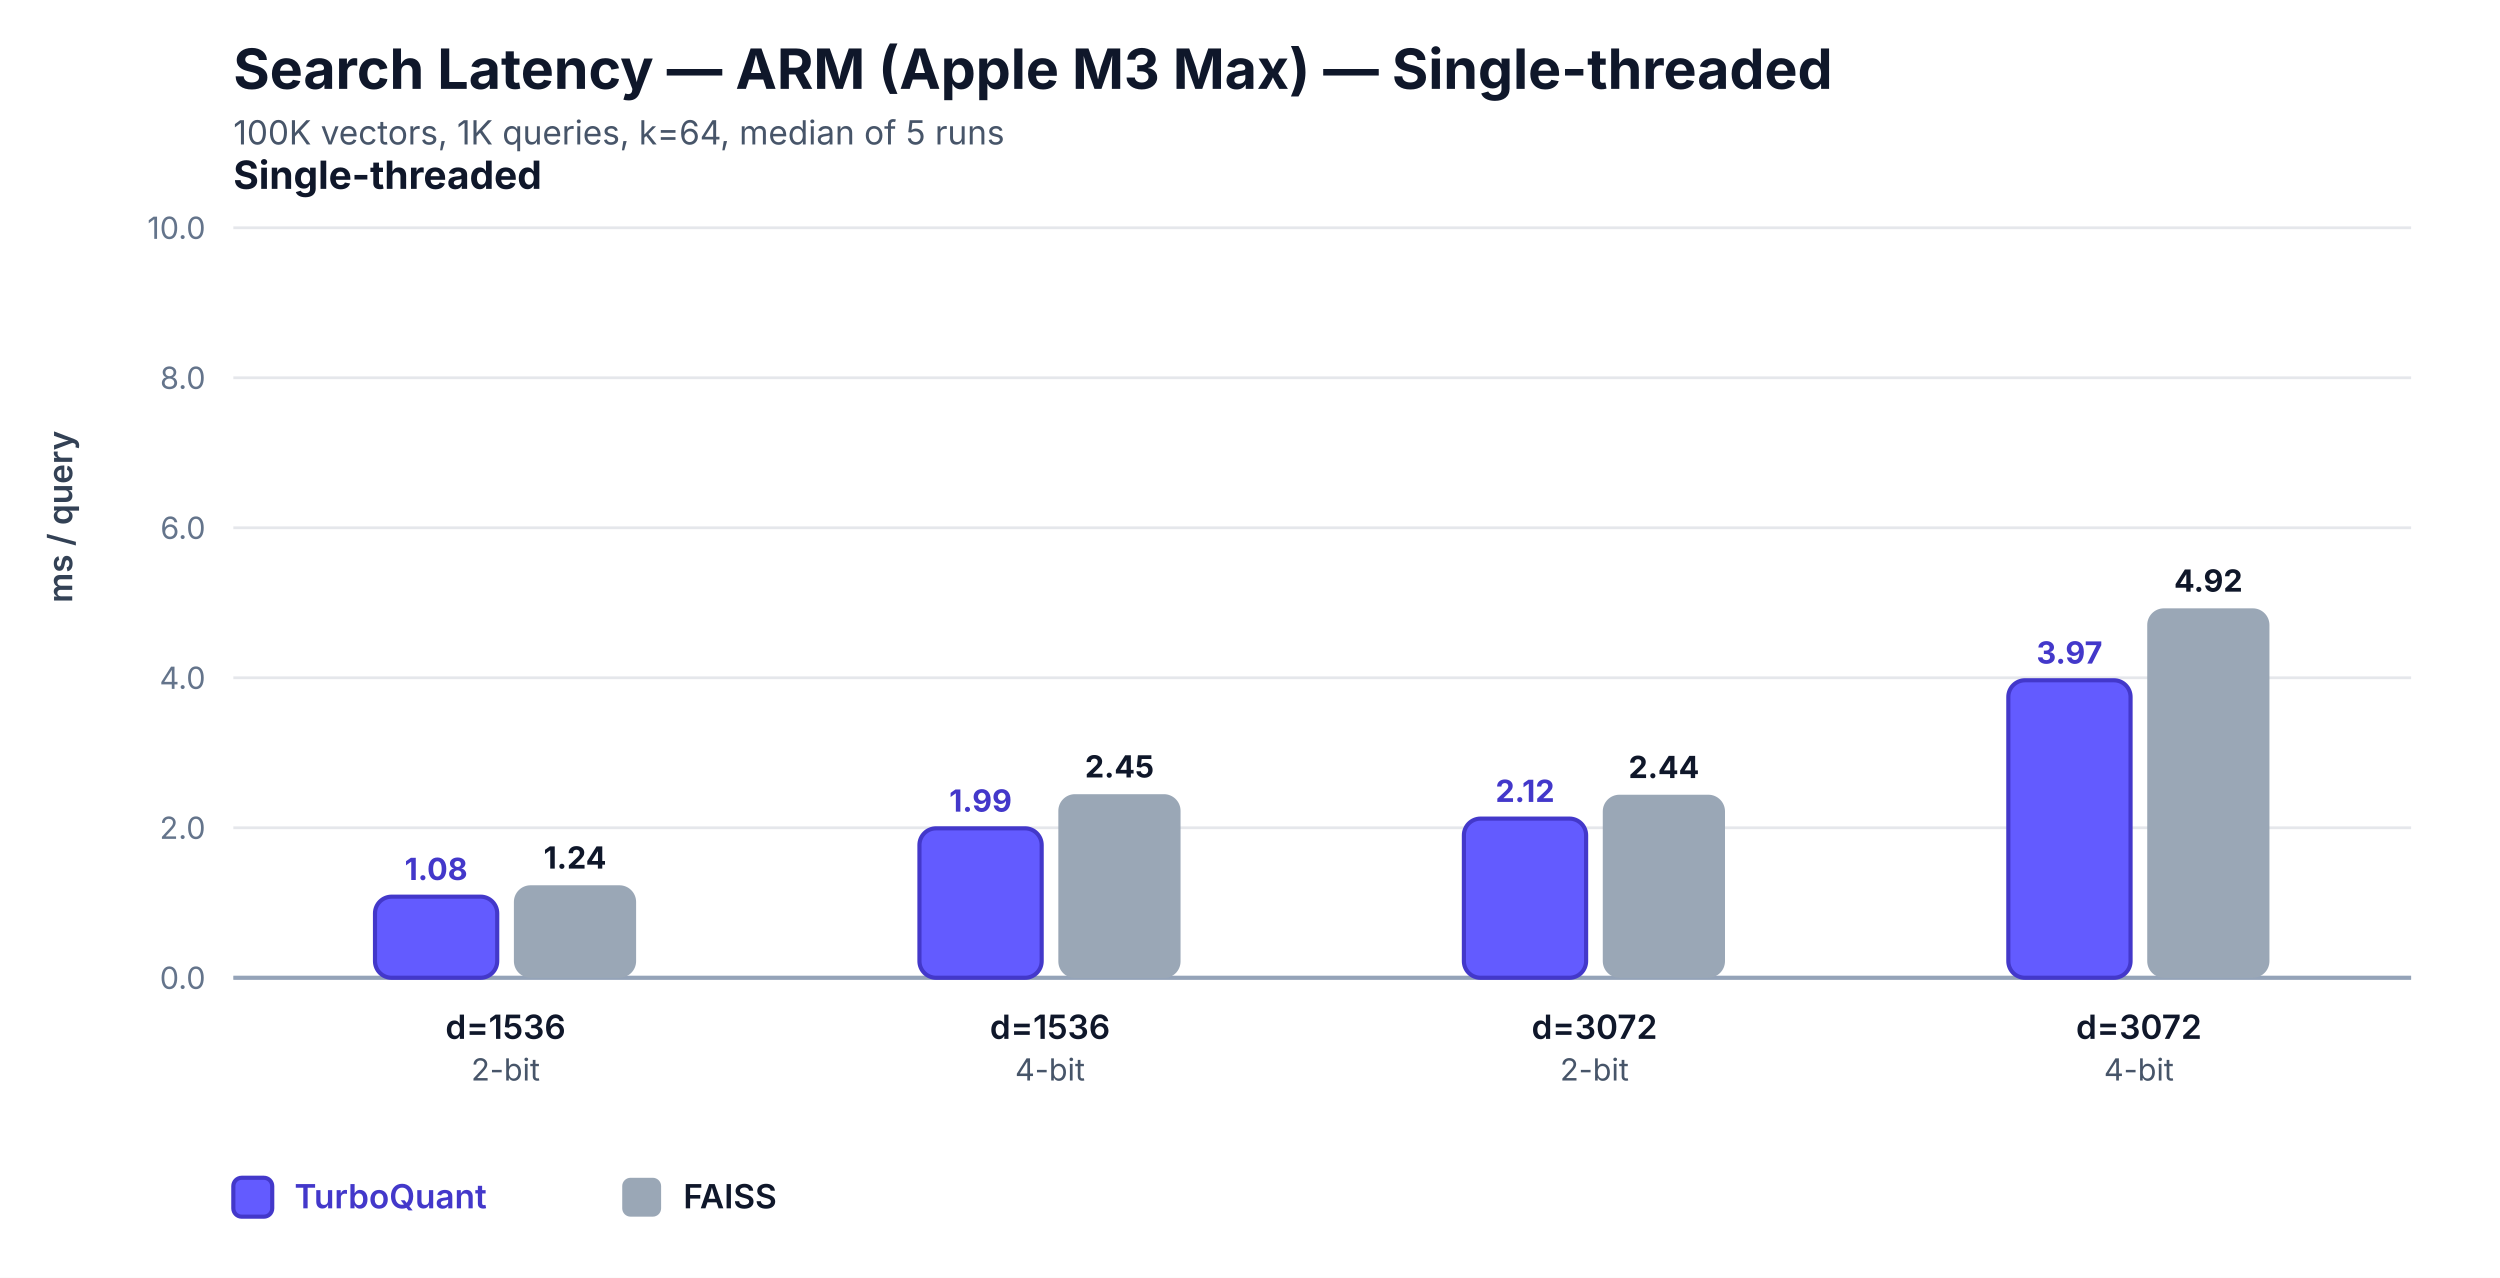
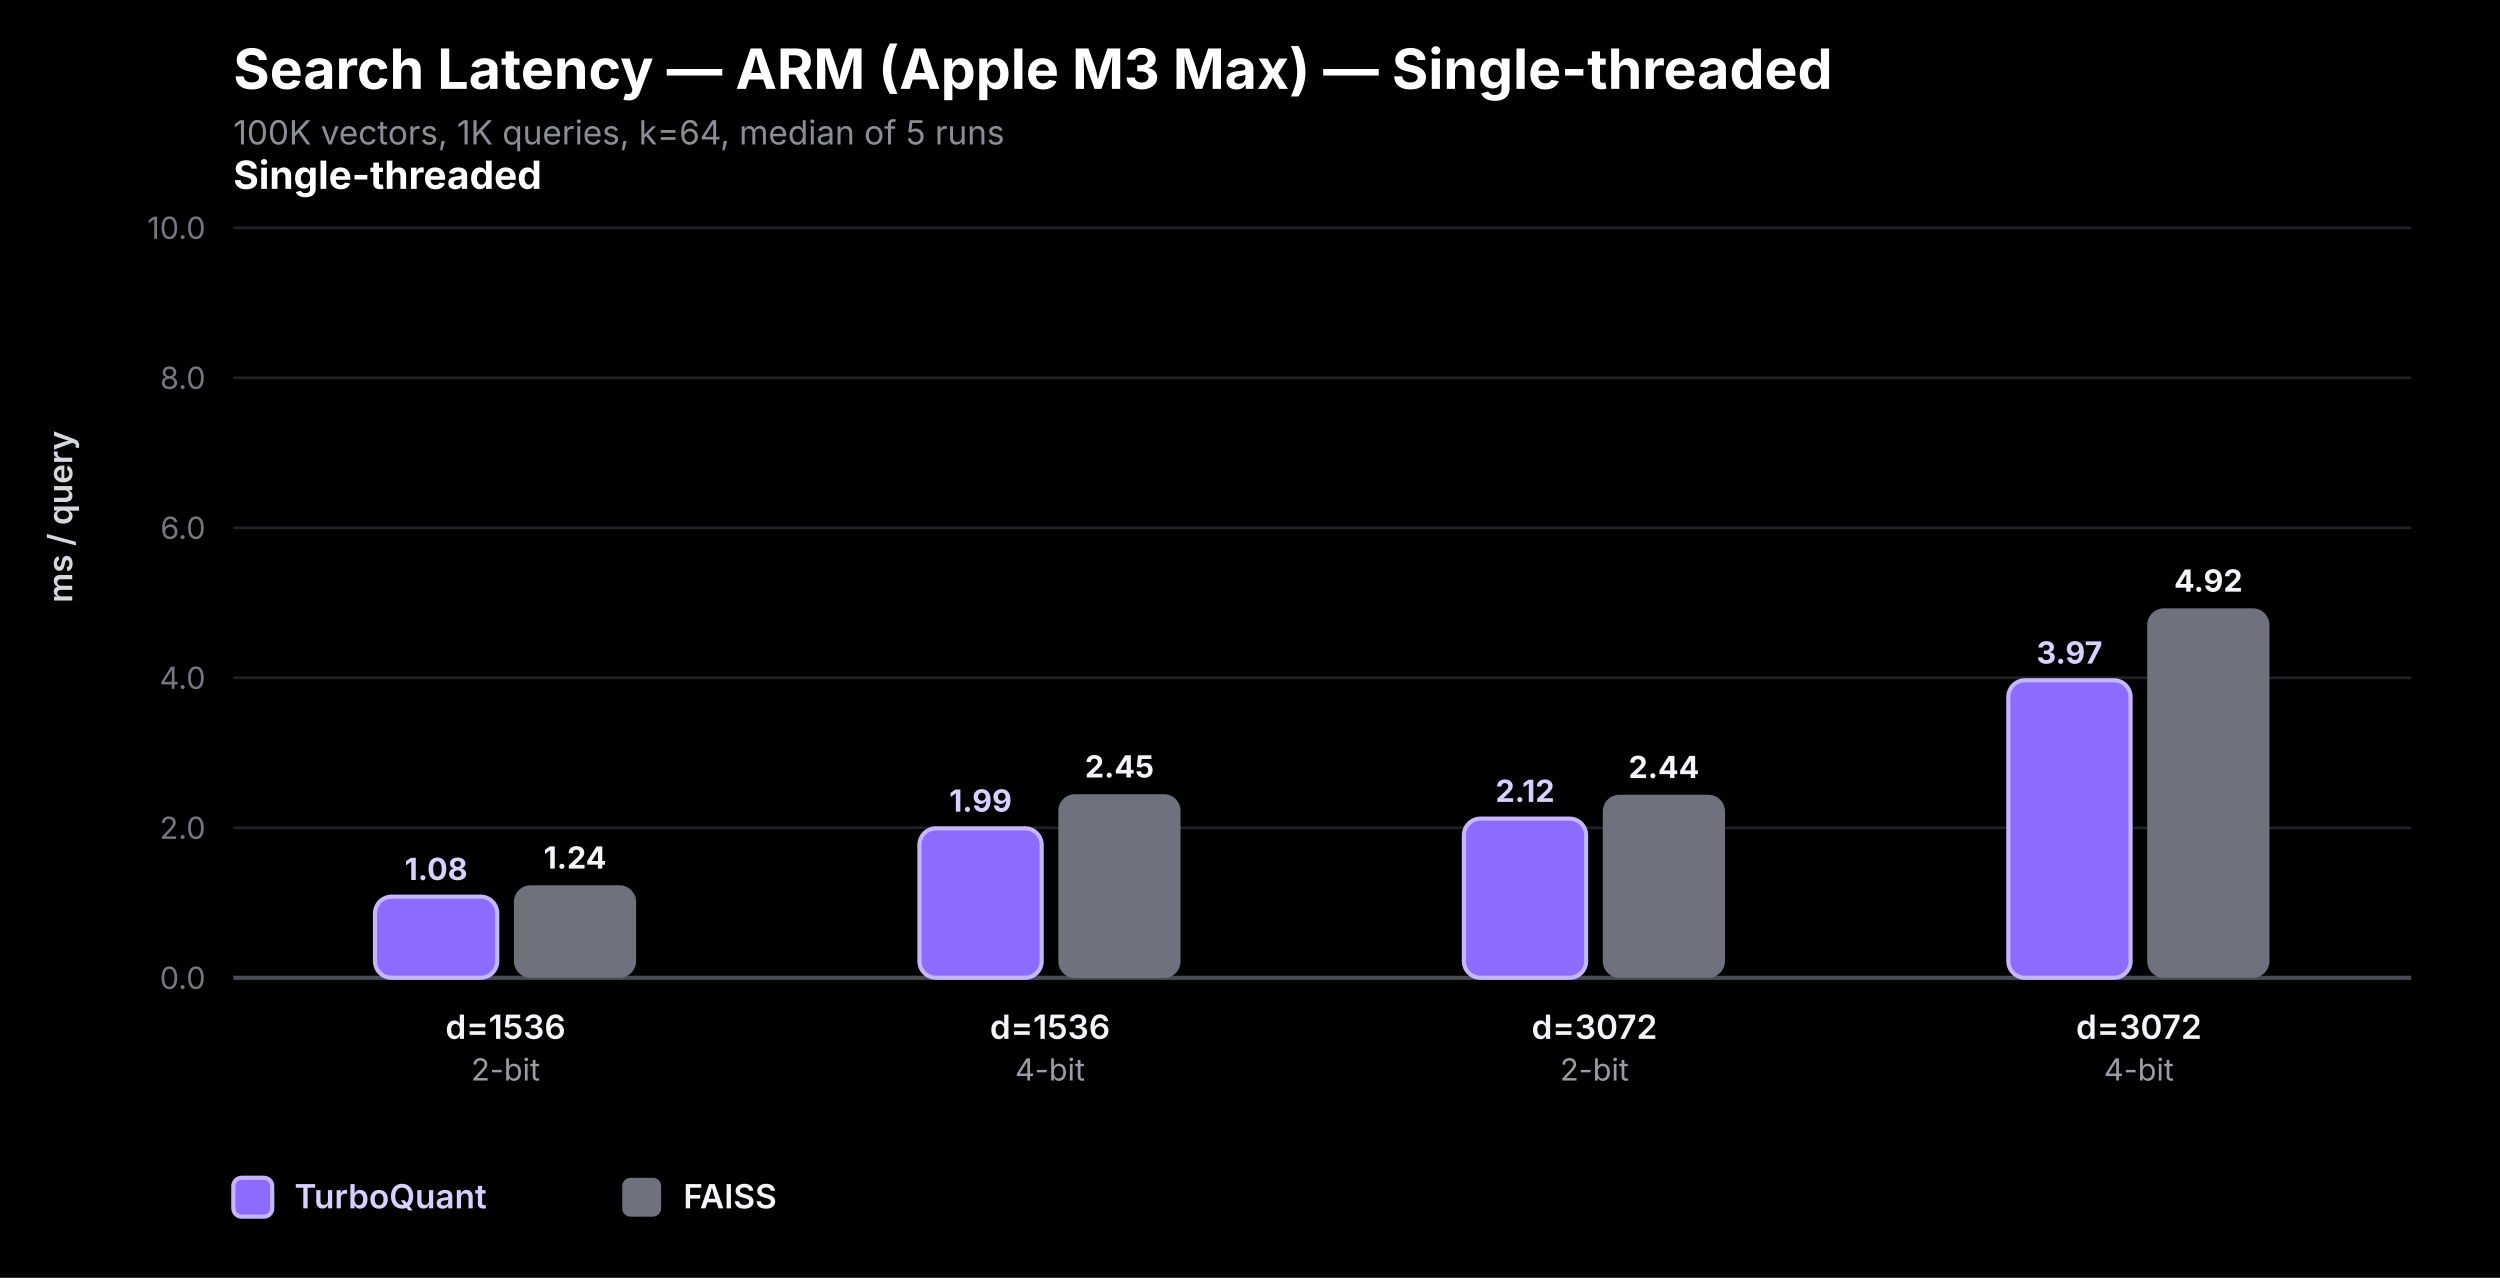
<svg xmlns="http://www.w3.org/2000/svg" width="900" height="460" viewBox="0 0 900 460" role="img" aria-label="Search Latency — ARM (Apple M3 Max) — Single-threaded">
  <style>
-   .title { font: 700 20px -apple-system, BlinkMacSystemFont, "Segoe UI", sans-serif; fill: #0f172a; }
-   .subtitle { font: 400 12px -apple-system, BlinkMacSystemFont, "Segoe UI", sans-serif; fill: #475569; }
-   .panel { font: 700 14px -apple-system, BlinkMacSystemFont, "Segoe UI", sans-serif; fill: #0f172a; }
-   .label { font: 600 12px -apple-system, BlinkMacSystemFont, "Segoe UI", sans-serif; fill: #0f172a; }
-   .secondary { font: 400 11px -apple-system, BlinkMacSystemFont, "Segoe UI", sans-serif; fill: #475569; }
-   .tick { font: 400 11px -apple-system, BlinkMacSystemFont, "Segoe UI", sans-serif; fill: #64748b; }
-   .value { font: 700 11px -apple-system, BlinkMacSystemFont, "Segoe UI", sans-serif; fill: #0f172a; }
-   .value-accent { font: 700 11px -apple-system, BlinkMacSystemFont, "Segoe UI", sans-serif; fill: #4338ca; }
-   .axis { font: 600 12px -apple-system, BlinkMacSystemFont, "Segoe UI", sans-serif; fill: #334155; }
-   .legend { font: 600 12px -apple-system, BlinkMacSystemFont, "Segoe UI", sans-serif; fill: #0f172a; }
+   text { font-family: -apple-system, BlinkMacSystemFont, "Segoe UI", sans-serif; }
+   .title { font: 700 20px -apple-system, BlinkMacSystemFont, "Segoe UI", sans-serif; fill: #ffffff; }
+   .subtitle { font: 400 12px -apple-system, BlinkMacSystemFont, "Segoe UI", sans-serif; fill: #8d8d96; }
+   .panel { font: 700 14px -apple-system, BlinkMacSystemFont, "Segoe UI", sans-serif; fill: #ffffff; }
+   .label { font: 600 12px -apple-system, BlinkMacSystemFont, "Segoe UI", sans-serif; fill: #f5f5f7; }
+   .secondary { font: 400 11px -apple-system, BlinkMacSystemFont, "Segoe UI", sans-serif; fill: #9c9ca6; }
+   .tick { font: 400 11px -apple-system, BlinkMacSystemFont, "Segoe UI", sans-serif; fill: #777782; }
+   .value { font: 700 11px -apple-system, BlinkMacSystemFont, "Segoe UI", sans-serif; fill: #f5f5f7; }
+   .value-accent { font: 700 11px -apple-system, BlinkMacSystemFont, "Segoe UI", sans-serif; fill: #d8d0ff; }
+   .axis { font: 600 12px -apple-system, BlinkMacSystemFont, "Segoe UI", sans-serif; fill: #d7d7df; }
+   .legend { font: 600 12px -apple-system, BlinkMacSystemFont, "Segoe UI", sans-serif; fill: #f5f5f7; }
</style>
-   <rect width="100%" height="100%" fill="#ffffff" />
+   <rect width="100%" height="100%" fill="#000000" />
  <text x="84" y="32" class="title">Search Latency — ARM (Apple M3 Max) — Single-threaded</text>
  <text x="84" y="52" class="subtitle">100K vectors, 1K queries, k=64, median of 5 runs</text>
-   <line x1="84" y1="352.0" x2="868" y2="352.0" stroke="#e5e7eb" stroke-width="1" />
+   <line x1="84" y1="352.0" x2="868" y2="352.0" stroke="#202026" stroke-width="1" />
  <text x="74" y="356.0" text-anchor="end" class="tick">0.0</text>
-   <line x1="84" y1="298.0" x2="868" y2="298.0" stroke="#e5e7eb" stroke-width="1" />
+   <line x1="84" y1="298.0" x2="868" y2="298.0" stroke="#202026" stroke-width="1" />
  <text x="74" y="302.0" text-anchor="end" class="tick">2.0</text>
-   <line x1="84" y1="244.0" x2="868" y2="244.0" stroke="#e5e7eb" stroke-width="1" />
+   <line x1="84" y1="244.0" x2="868" y2="244.0" stroke="#202026" stroke-width="1" />
  <text x="74" y="248.0" text-anchor="end" class="tick">4.0</text>
-   <line x1="84" y1="190.0" x2="868" y2="190.0" stroke="#e5e7eb" stroke-width="1" />
+   <line x1="84" y1="190.0" x2="868" y2="190.0" stroke="#202026" stroke-width="1" />
  <text x="74" y="194.0" text-anchor="end" class="tick">6.0</text>
-   <line x1="84" y1="136.0" x2="868" y2="136.0" stroke="#e5e7eb" stroke-width="1" />
+   <line x1="84" y1="136.0" x2="868" y2="136.0" stroke="#202026" stroke-width="1" />
  <text x="74" y="140.0" text-anchor="end" class="tick">8.0</text>
-   <line x1="84" y1="82.0" x2="868" y2="82.0" stroke="#e5e7eb" stroke-width="1" />
+   <line x1="84" y1="82.0" x2="868" y2="82.0" stroke="#202026" stroke-width="1" />
  <text x="74" y="86.0" text-anchor="end" class="tick">10.0</text>
-   <line x1="84" y1="352.0" x2="868" y2="352.0" stroke="#94a3b8" stroke-width="1.5" />
+   <line x1="84" y1="352.0" x2="868" y2="352.0" stroke="#4b4b56" stroke-width="1.5" />
  <text x="84" y="68" class="panel">Single-threaded</text>
-   <rect x="135.0" y="322.8" width="44" height="29.2" rx="6" fill="#635bff" stroke="#4338ca" stroke-width="1.5" />
-   <rect x="185.0" y="318.7" width="44" height="33.3" rx="6" fill="#9aa7b6" />
+   <rect x="135.0" y="322.8" width="44" height="29.2" rx="6" fill="#8b6cff" stroke="#c5b7ff" stroke-width="1.5" />
+   <rect x="185.0" y="318.7" width="44" height="33.3" rx="6" fill="#6f717c" />
  <text x="157.0" y="316.8" text-anchor="middle" class="value-accent">1.08</text>
  <text x="207.0" y="312.7" text-anchor="middle" class="value">1.24</text>
  <text x="182.0" y="374" text-anchor="middle" class="label">d=1536</text>
  <text x="182.0" y="389" text-anchor="middle" class="secondary">2-bit</text>
-   <rect x="331.0" y="298.2" width="44" height="53.8" rx="6" fill="#635bff" stroke="#4338ca" stroke-width="1.5" />
-   <rect x="381.0" y="285.9" width="44" height="66.2" rx="6" fill="#9aa7b6" />
+   <rect x="331.0" y="298.2" width="44" height="53.8" rx="6" fill="#8b6cff" stroke="#c5b7ff" stroke-width="1.5" />
+   <rect x="381.0" y="285.9" width="44" height="66.2" rx="6" fill="#6f717c" />
  <text x="353.0" y="292.2" text-anchor="middle" class="value-accent">1.99</text>
  <text x="403.0" y="279.9" text-anchor="middle" class="value">2.45</text>
  <text x="378.0" y="374" text-anchor="middle" class="label">d=1536</text>
  <text x="378.0" y="389" text-anchor="middle" class="secondary">4-bit</text>
-   <rect x="527.0" y="294.7" width="44" height="57.3" rx="6" fill="#635bff" stroke="#4338ca" stroke-width="1.5" />
-   <rect x="577.0" y="286.1" width="44" height="65.9" rx="6" fill="#9aa7b6" />
+   <rect x="527.0" y="294.7" width="44" height="57.3" rx="6" fill="#8b6cff" stroke="#c5b7ff" stroke-width="1.5" />
+   <rect x="577.0" y="286.1" width="44" height="65.9" rx="6" fill="#6f717c" />
  <text x="549.0" y="288.7" text-anchor="middle" class="value-accent">2.12</text>
  <text x="599.0" y="280.1" text-anchor="middle" class="value">2.44</text>
  <text x="574.0" y="374" text-anchor="middle" class="label">d=3072</text>
  <text x="574.0" y="389" text-anchor="middle" class="secondary">2-bit</text>
-   <rect x="723.0" y="244.9" width="44" height="107.1" rx="6" fill="#635bff" stroke="#4338ca" stroke-width="1.5" />
-   <rect x="773.0" y="219.0" width="44" height="133.0" rx="6" fill="#9aa7b6" />
+   <rect x="723.0" y="244.9" width="44" height="107.1" rx="6" fill="#8b6cff" stroke="#c5b7ff" stroke-width="1.5" />
+   <rect x="773.0" y="219.0" width="44" height="133.0" rx="6" fill="#6f717c" />
  <text x="745.0" y="238.9" text-anchor="middle" class="value-accent">3.97</text>
  <text x="795.0" y="213.0" text-anchor="middle" class="value">4.92</text>
  <text x="770.0" y="374" text-anchor="middle" class="label">d=3072</text>
  <text x="770.0" y="389" text-anchor="middle" class="secondary">4-bit</text>
  <text x="26" y="217.0" transform="rotate(-90, 26, 217.0)" class="axis">ms / query</text>
-   <rect x="84" y="424" width="14" height="14" rx="3" fill="#635bff" stroke="#4338ca" stroke-width="1.5" />
-   <text x="106" y="435" class="legend" style="fill: #4338ca;">TurboQuant</text>
-   <rect x="224" y="424" width="14" height="14" rx="3" fill="#9aa7b6" />
+   <rect x="84" y="424" width="14" height="14" rx="3" fill="#8b6cff" stroke="#c5b7ff" stroke-width="1.5" />
+   <text x="106" y="435" class="legend" style="fill: #d8d0ff;">TurboQuant</text>
+   <rect x="224" y="424" width="14" height="14" rx="3" fill="#6f717c" />
  <text x="246" y="435" class="legend">FAISS</text>
</svg>
